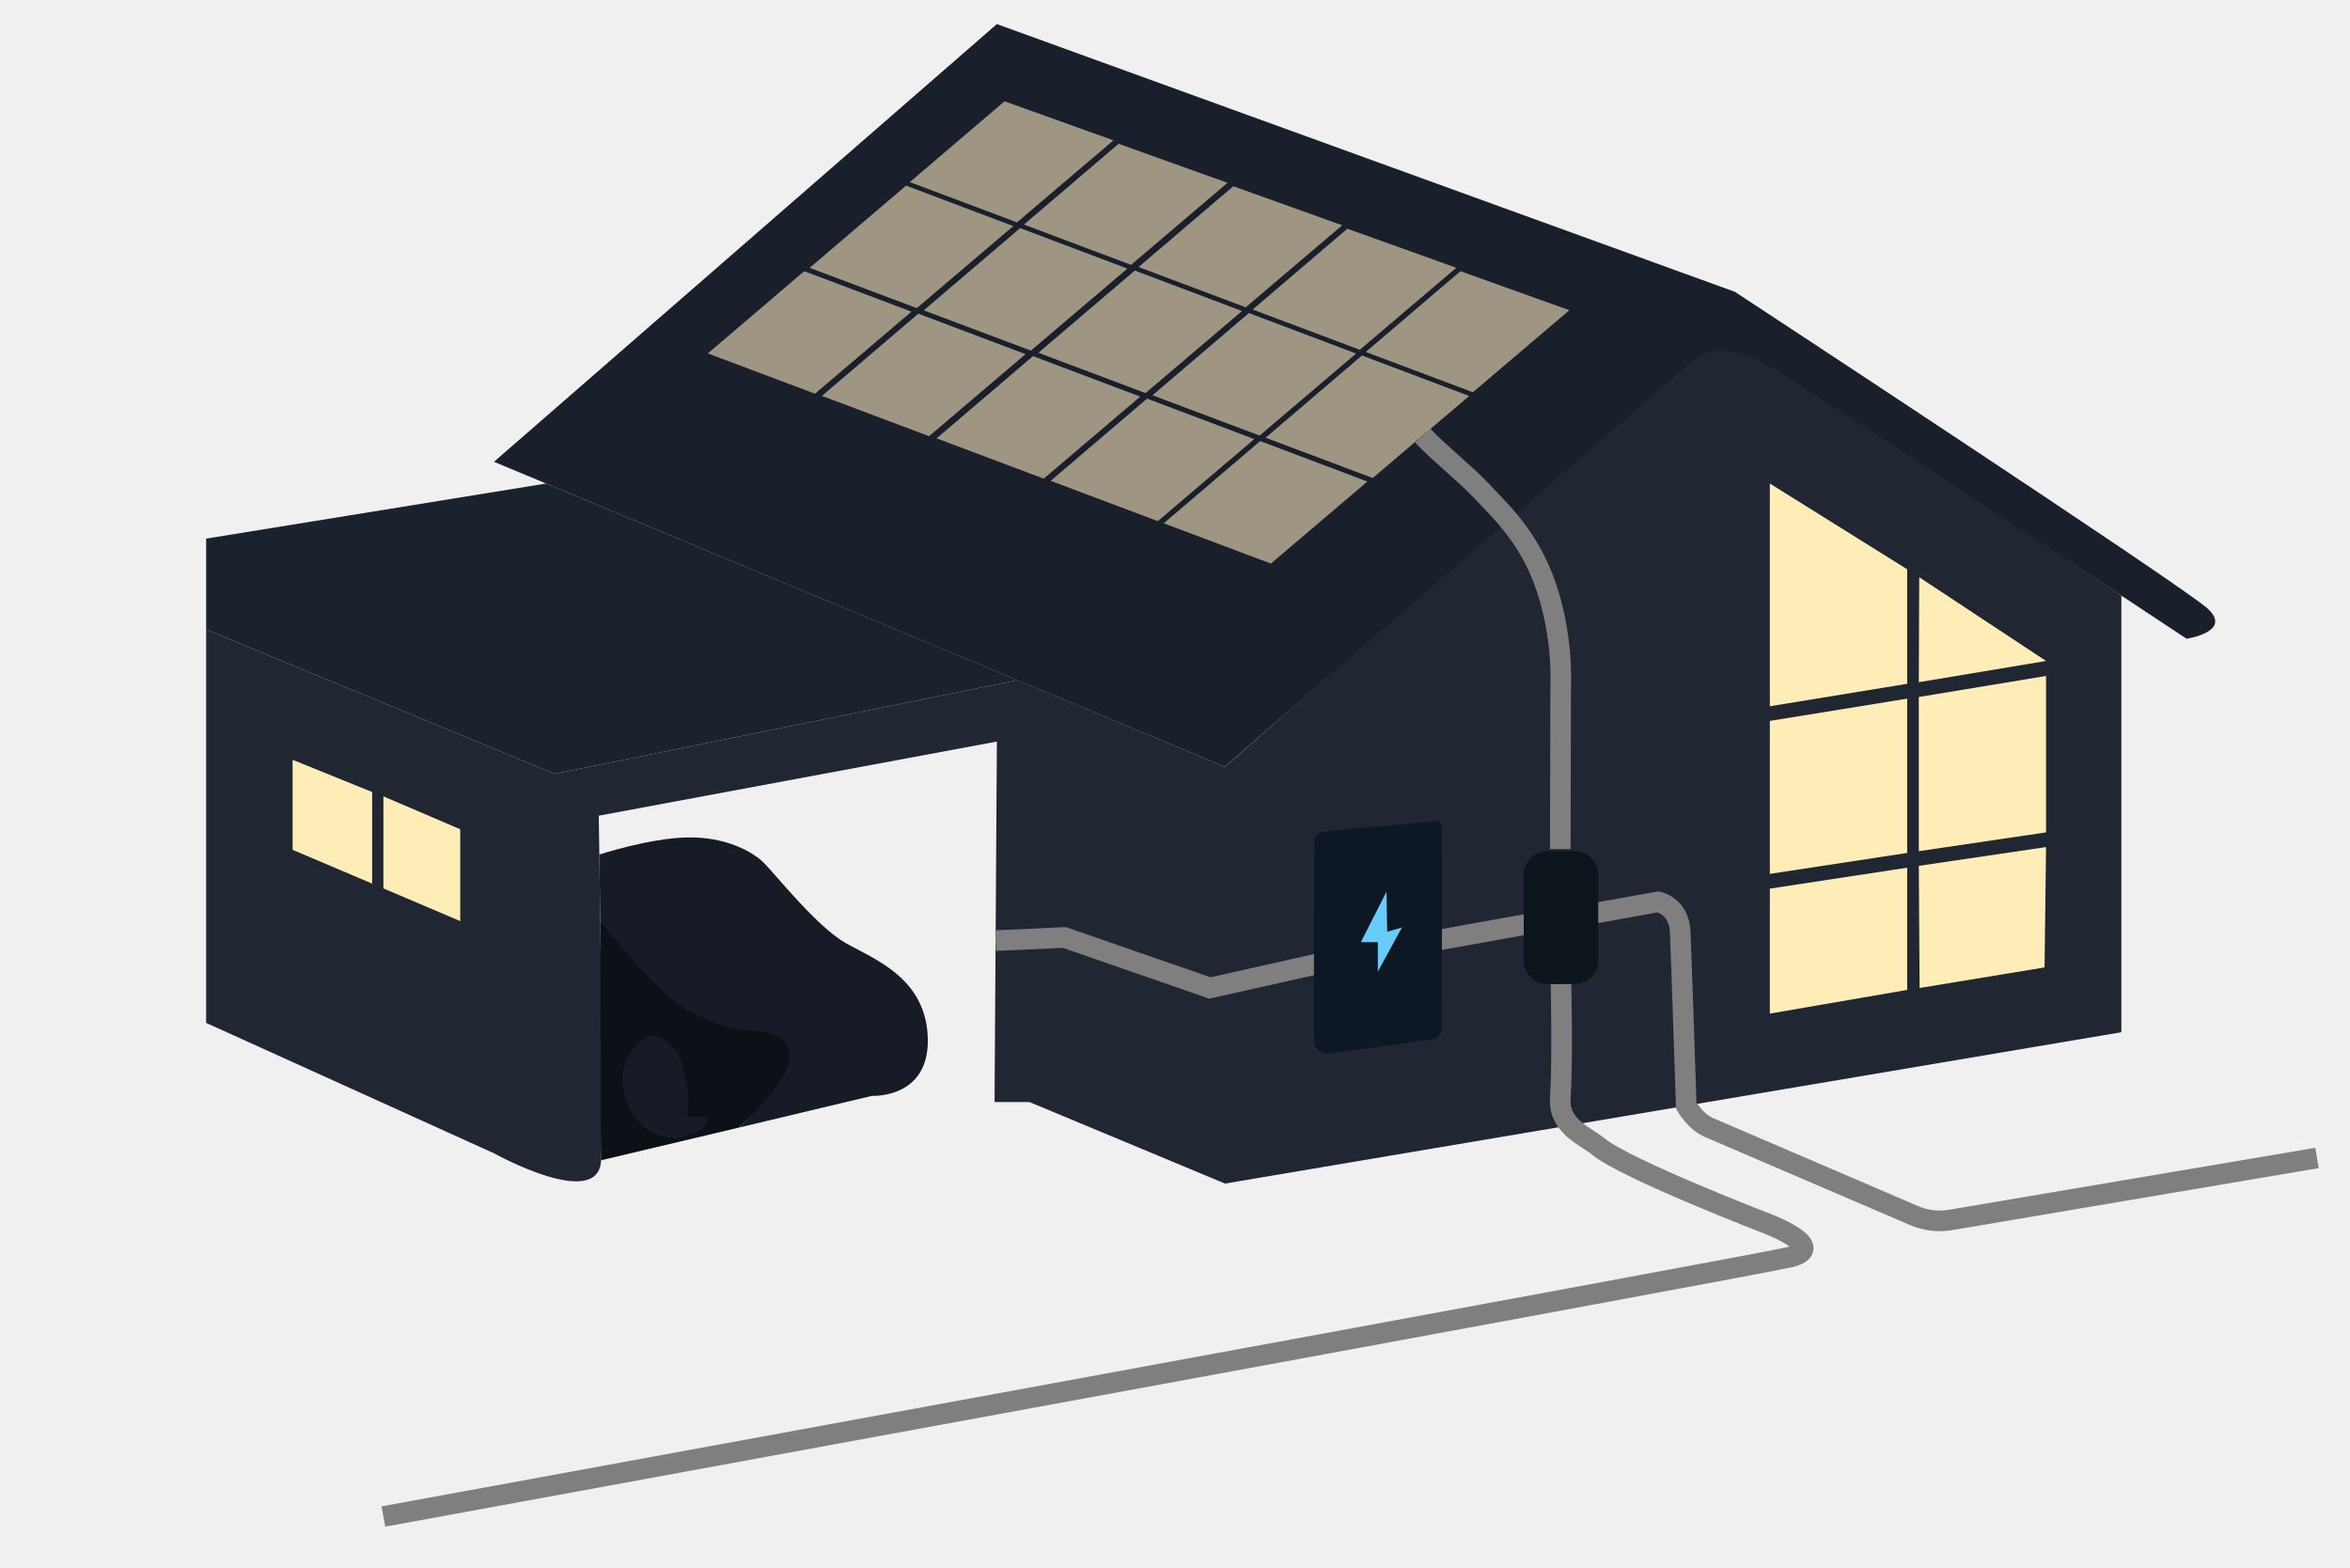
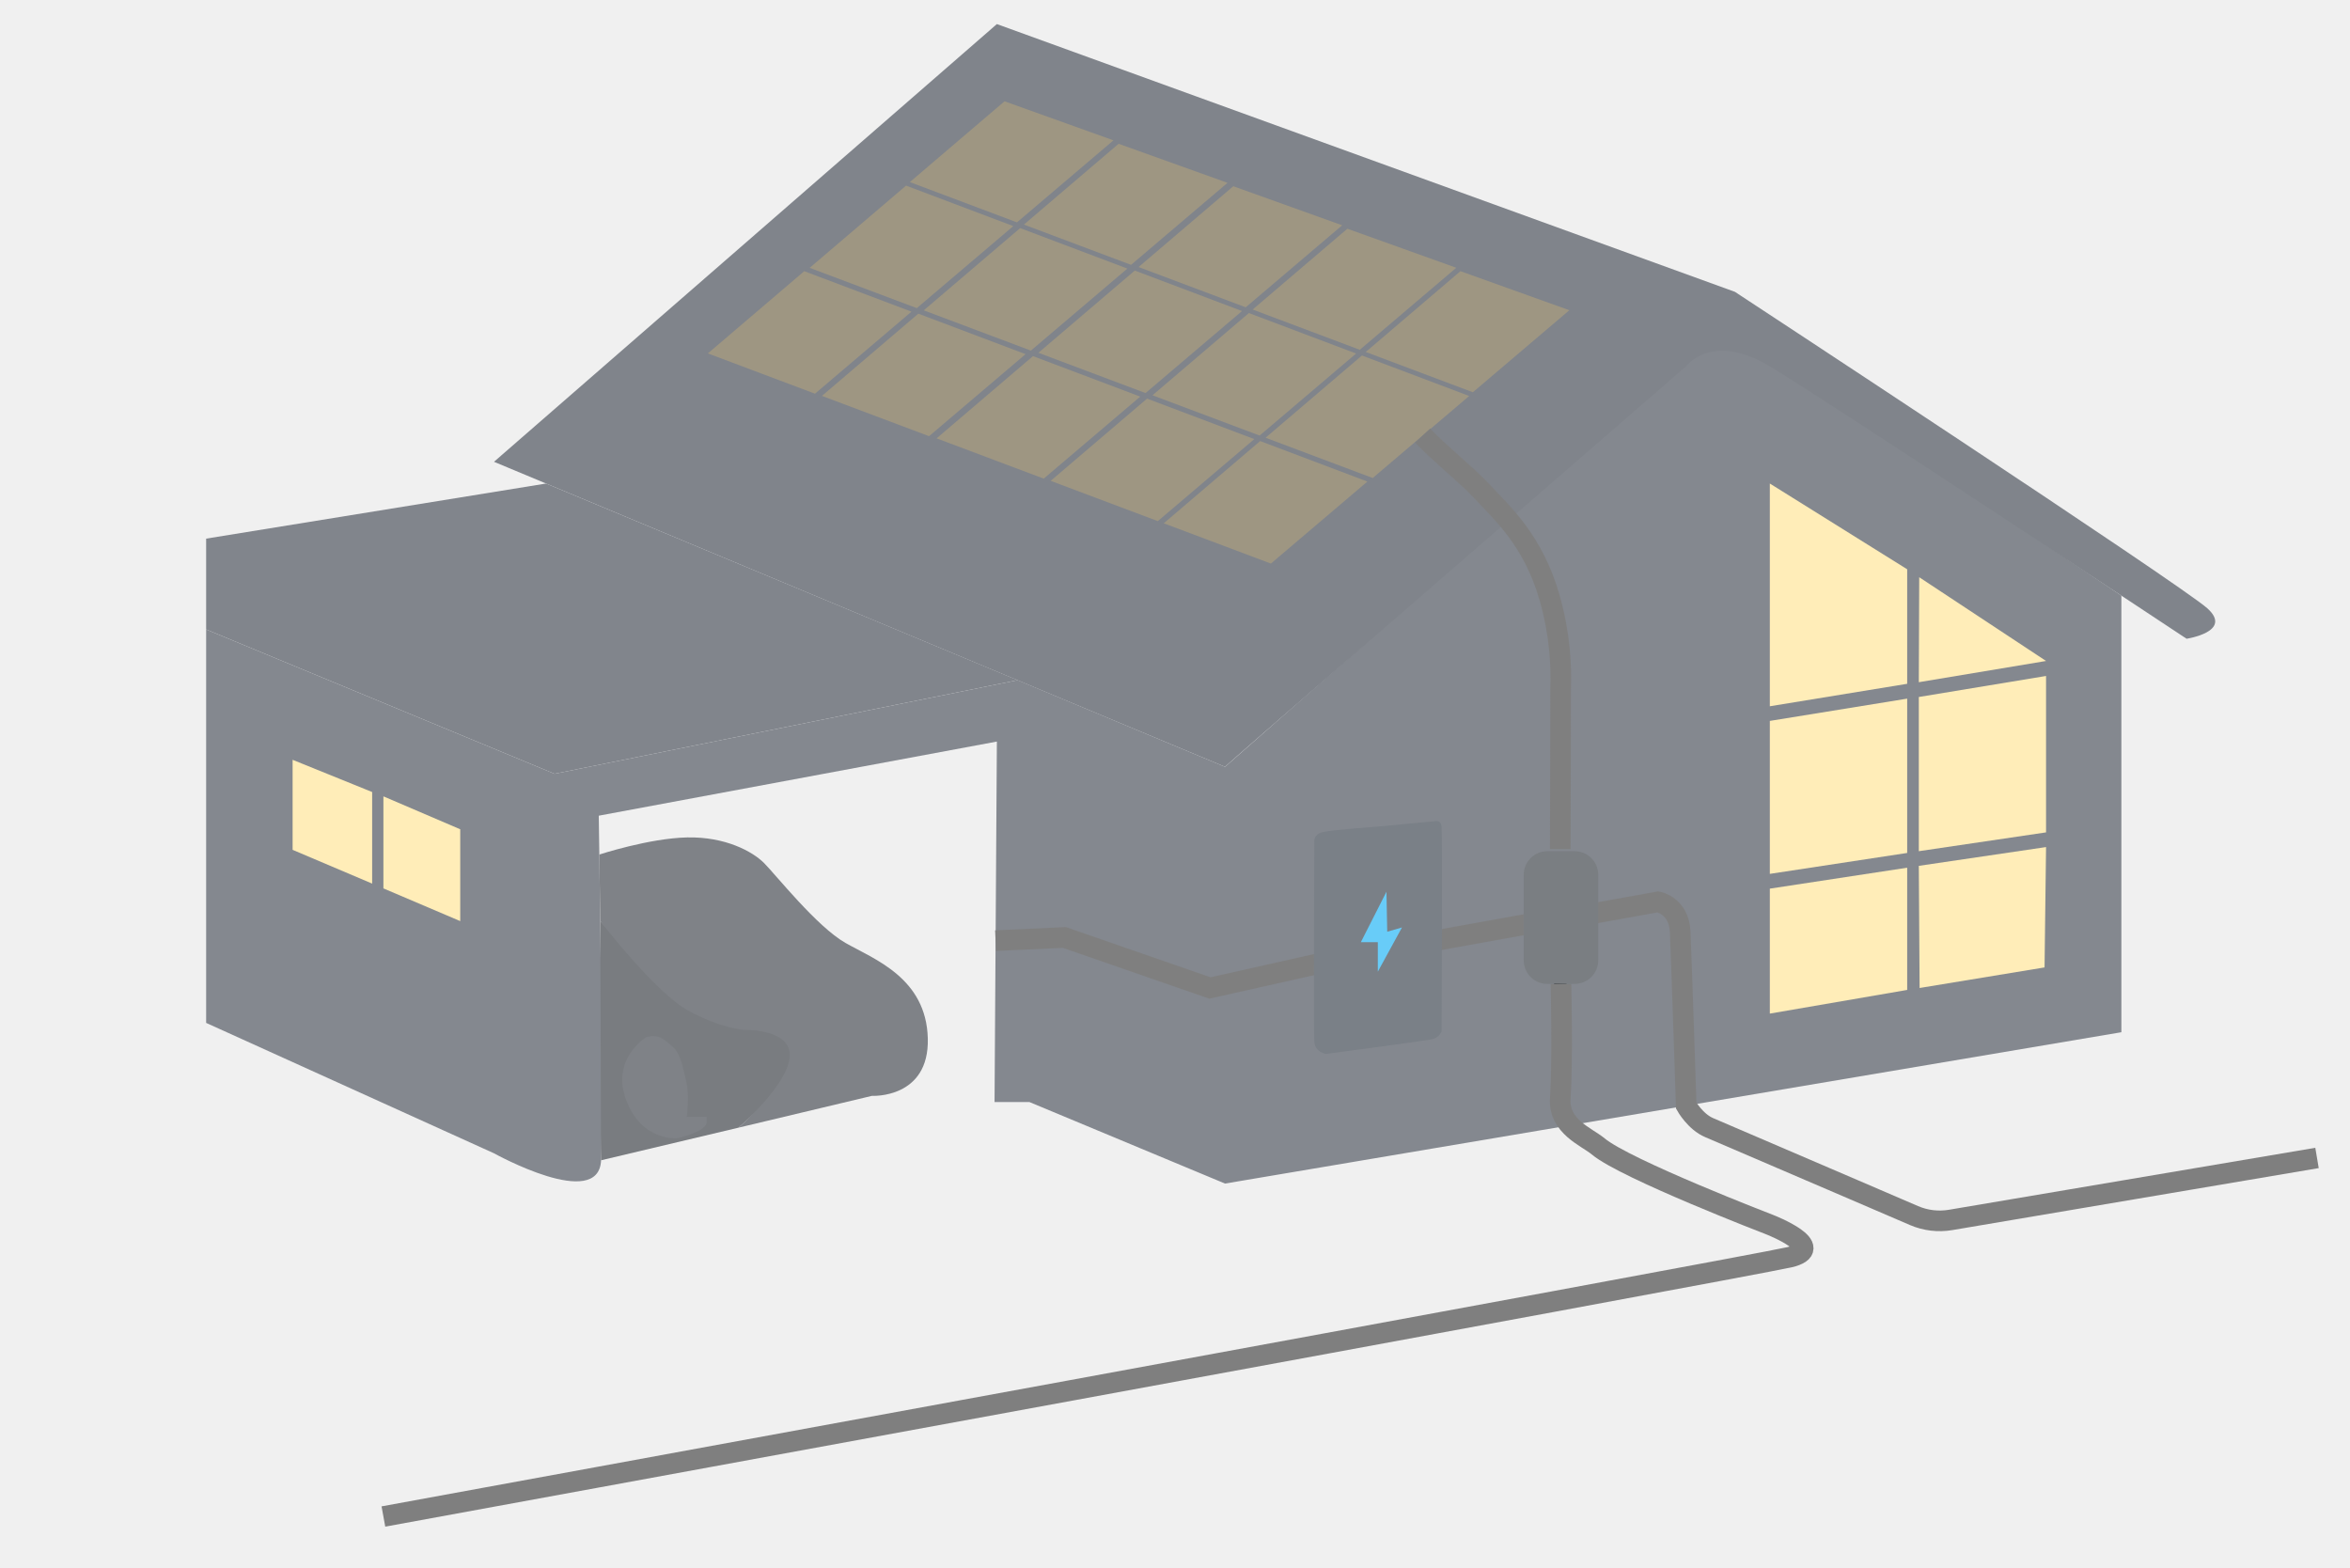
<svg xmlns="http://www.w3.org/2000/svg" width="100%" height="100%" viewBox="0 0 2375 1584" version="1.1" xml:space="preserve" style="fill-rule:evenodd;clip-rule:evenodd;stroke-miterlimit:10;">
  <rect id="Seite-2" x="0" y="0" width="2375" height="1583.333" style="fill:none;" />
  <clipPath id="_clip1">
    <rect x="0" y="0" width="2375" height="1583.333" />
  </clipPath>
  <g clip-path="url(#_clip1)">
    <g id="Layer-1" />
    <g id="house">
-       <path d="M1040.422,1113.739l197.646,82.354l905.883,-152.942l0,-441.212l-402.354,-269.375l-503.529,442.354l-209.592,-87.567l-468.054,94.625l-352.087,-145.883l0,397.646l290.912,131.767c0,0 105.883,58.821 108.233,7.058c2.354,-51.767 -2.35,-348.237 -2.35,-348.237l402.35,-74.921l-2.354,364.333l35.296,0Z" style="fill:#202733;fill-rule:nonzero;" />
+       <path d="M1040.422,1113.739l197.646,82.354l905.883,-152.942l0,-441.212l-402.354,-269.375l-503.529,442.354l-209.592,-87.567l-468.054,94.625l-352.087,-145.883l0,397.646l290.912,131.767c0,0 105.883,58.821 108.233,7.058c2.354,-51.767 -2.35,-348.237 -2.35,-348.237l402.35,-74.921l-2.354,364.333l35.296,0Z" style="fill:#84888f;fill-rule:nonzero;" />
    </g>
    <g id="roof">
-       <path d="M1341.121,684.955l362.829,-314.742c0,0 25.883,-35.296 84.704,0c58.825,35.292 421.179,275.292 421.179,275.292c0,0 47.058,-7.058 21.175,-30.587c-25.883,-23.529 -477.646,-320 -477.646,-320l-745.883,-270.588l-508.233,442.35l738.821,308.238c0,0 -0.908,0.221 103.054,-89.963" style="fill:#19202c;fill-rule:nonzero;" />
-       <path d="M551.885,488.642l476.592,198.708l-468.054,94.625l-352.088,-145.883l0,-91.762l343.55,-55.688Z" style="fill:#1a222d;fill-rule:nonzero;" />
+       <path d="M1341.121,684.955l362.829,-314.742c0,0 25.883,-35.296 84.704,0c58.825,35.292 421.179,275.292 421.179,275.292c0,0 47.058,-7.058 21.175,-30.587c-25.883,-23.529 -477.646,-320 -477.646,-320l-745.883,-270.588l-508.233,442.35l738.821,308.238c0,0 -0.908,0.221 103.054,-89.963" style="fill:#80848b;fill-rule:nonzero;" />
+       <path d="M551.885,488.642l476.592,198.708l-468.054,94.625l-352.088,-145.883l0,-91.762l343.55,-55.688Z" style="fill:#81858c;fill-rule:nonzero;" />
    </g>
    <g id="roof-garage" />
    <g id="windows">
      <path d="M1788.656,488.642l0,225.096l138.825,-22.699l0,-115.73l-138.825,-86.667Z" style="fill:#ffedb8;fill-rule:nonzero;" />
      <path d="M1939.224,689.426l128.596,-21.458l-128.182,-84.633l-0.414,106.091Z" style="fill:#ffedb8;fill-rule:nonzero;" />
      <path d="M1788.656,728.539l138.825,-22.5l0,155.937l-138.825,21.147" style="fill:#ffedb8;fill-rule:nonzero;" />
      <path d="M1939.224,704.372l128.596,-21.25l0,158.07l-128.596,19.014l0,-155.833Z" style="fill:#ffedb8;fill-rule:nonzero;" />
      <path d="M1788.656,898.053l0,126.275l138.825,-23.921l0,-123.529l-138.825,21.175Z" style="fill:#ffedb8;fill-rule:nonzero;" />
      <path d="M1939.224,875.015l0.804,123.431l126.275,-20.783l1.517,-121.624l-128.596,18.976Z" style="fill:#ffedb8;fill-rule:nonzero;" />
      <path d="M295.718,767.857l0,90.979l80.392,34.117l0,-92.546l-80.392,-32.55Z" style="fill:#ffedb8;fill-rule:nonzero;" />
      <path d="M387.5,804.789l-0.007,93.011l77.635,33.055l0,-92.804l-77.628,-33.263Z" style="fill:#ffedb8;fill-rule:nonzero;" />
    </g>
    <g id="solar">
      <path d="M1015.231,102.368l-95.717,81.65l108.267,40.704l97.521,-82.896l-110.071,-39.458Z" style="fill:#9e9682;fill-rule:nonzero;" />
      <path d="M915.704,187.58l-97.421,83.104l108.267,40.704l97.521,-82.896l-108.367,-40.912Z" style="fill:#9e9682;fill-rule:nonzero;" />
      <path d="M812.81,274.051l-97.421,83.104l108.267,40.704l97.521,-82.896l-108.367,-40.913Z" style="fill:#9e9682;fill-rule:nonzero;" />
      <path d="M1130.525,145.31l-95.717,81.65l108.267,40.704l97.521,-82.896l-110.071,-39.458Z" style="fill:#9e9682;fill-rule:nonzero;" />
      <path d="M1030.998,230.521l-97.421,83.104l108.267,40.704l97.521,-82.896l-108.367,-40.912Z" style="fill:#9e9682;fill-rule:nonzero;" />
      <path d="M928.104,316.992l-97.421,83.104l108.267,40.704l97.521,-82.896l-108.367,-40.912Z" style="fill:#9e9682;fill-rule:nonzero;" />
      <path d="M1246.407,188.21l-95.717,81.65l108.267,40.704l97.521,-82.896l-110.071,-39.458Z" style="fill:#9e9682;fill-rule:nonzero;" />
      <path d="M1146.88,273.422l-97.421,83.104l108.267,40.704l97.521,-82.896l-108.367,-40.913Z" style="fill:#9e9682;fill-rule:nonzero;" />
      <path d="M1043.986,359.892l-97.421,83.104l108.267,40.704l97.521,-82.896l-108.367,-40.912Z" style="fill:#9e9682;fill-rule:nonzero;" />
      <path d="M1361.7,231.151l-95.717,81.65l108.267,40.704l97.521,-82.896l-110.071,-39.458Z" style="fill:#9e9682;fill-rule:nonzero;" />
      <path d="M1262.174,316.363l-97.421,83.104l108.267,40.704l97.521,-82.896l-108.367,-40.912Z" style="fill:#9e9682;fill-rule:nonzero;" />
      <path d="M1159.28,402.833l-97.421,83.104l108.267,40.704l97.521,-82.896l-108.367,-40.912Z" style="fill:#9e9682;fill-rule:nonzero;" />
      <path d="M1475.984,274.051l-95.717,81.65l108.267,40.704l97.521,-82.896l-110.071,-39.458Z" style="fill:#9e9682;fill-rule:nonzero;" />
      <path d="M1376.457,359.263l-97.421,83.104l108.267,40.704l97.521,-82.896l-108.367,-40.912Z" style="fill:#9e9682;fill-rule:nonzero;" />
      <path d="M1273.563,445.733l-97.421,83.104l108.267,40.704l97.521,-82.896l-108.367,-40.912Z" style="fill:#9e9682;fill-rule:nonzero;" />
    </g>
    <g id="powerline-solar">
      <path d="M1576.891,858.053l0.367,-161.567c0.838,-23.312 -0.7,-55.383 -10.962,-91.683c-16.792,-59.396 -49.175,-87.062 -68.621,-108.317c-16.554,-17.633 -43.346,-38.683 -59.904,-56.317" style="fill:none;fill-rule:nonzero;stroke:#7f7f7f;stroke-width:20.83px;" />
    </g>
    <g id="powerline-battery">
      <path d="M1549.31,932.835l-97.754,17.617" style="fill:none;fill-rule:nonzero;stroke:#7f7f7f;stroke-width:20.83px;" />
    </g>
    <g id="powerline-grid">
      <path d="M1570.616,994.329l12.55,0l-12.55,0Z" style="fill:#fff;fill-rule:nonzero;" />
      <path d="M1583.166,994.327l-12.55,0" style="fill:none;fill-rule:nonzero;stroke:#000;stroke-width:4.17px;" />
      <path d="M1577.587,994.327c0,0 1.825,77.725 -0.696,115.883c-1.875,28.358 26.638,38.554 38.342,48.35c27.454,22.967 173.421,79.1 173.421,79.1c0,0 60.396,23.529 19.608,32.942c-40.783,9.412 -1420.779,261.958 -1420.779,261.958" style="fill:none;fill-rule:nonzero;stroke:#7f7f7f;stroke-width:20.83px;" />
    </g>
    <g id="powerline-outside">
      <path d="M1601.216,924.78l74.5,-13.392c0,0 21.175,3.921 22.35,30.196c1.179,26.271 6.104,175.817 6.104,175.817c0,0 9.192,16.337 23.308,22.221c8.287,3.454 84.3,36.104 145.654,62.479c24.5,10.529 46.667,20.062 61.246,26.333c11.642,5.004 24.454,6.533 36.95,4.421l370.338,-62.646" style="fill:none;fill-rule:nonzero;stroke:#7f7f7f;stroke-width:20.83px;" />
    </g>
    <g id="powerline-house">
      <path d="M1348.657,970.21l-125.883,28.233l-147.058,-51.033l-69.533,3.192" style="fill:none;fill-rule:nonzero;stroke:#7f7f7f;stroke-width:20.83px;" />
    </g>
    <g id="inverter">
-       <path d="M1591.426,994.327l-27.679,0c-13.146,0 -23.808,-10.658 -23.808,-23.808l0,-86.5c0,-13.15 10.662,-23.808 23.808,-23.808l27.679,0c13.15,0 23.808,10.658 23.808,23.808l0,86.5c0,13.15 -10.658,23.808 -23.808,23.808" style="fill:#0d151c;fill-rule:nonzero;" />
+       <path d="M1591.426,994.327l-27.679,0c-13.146,0 -23.808,-10.658 -23.808,-23.808l0,-86.5c0,-13.15 10.662,-23.808 23.808,-23.808l27.679,0c13.15,0 23.808,10.658 23.808,23.808l0,86.5c0,13.15 -10.658,23.808 -23.808,23.808" style="fill:#7a7e82;fill-rule:nonzero;" />
    </g>
    <g id="car">
-       <path d="M606.62,930.855l0.862,241.708l138.821,-32.942c0,0 52.767,-44.763 54.904,-64.708c2.138,-19.942 0.242,-21.542 -5.492,-25.487c-5.733,-3.95 -6.825,-13.975 -46.275,-16.079c-39.45,-2.104 -87.058,-45.896 -87.058,-45.896l-55.763,-56.596Z" style="fill:#0c1118;fill-rule:nonzero;" />
-       <path d="M652.972,1048.249c0,0 -36.079,21.963 -20,63.921c16.079,41.963 51.767,38.042 51.767,38.042c0,0 29.408,-6.275 29.408,-16.471l0,-5.1l-20,0c0,0 2.746,-20.783 -0.392,-34.508c-3.137,-13.725 -5.883,-29.804 -14.117,-36.471c-8.233,-6.667 -13.333,-13.333 -26.667,-9.413" style="fill:#161b25;fill-rule:nonzero;" />
-       <path d="M605.715,863.588c0,0 50.396,-16.517 88.825,-17.3c38.433,-0.783 65.883,14.117 77.646,25.883c11.767,11.762 53.333,64.312 82.354,80.783c29.021,16.471 81.567,35.296 83.137,96.471c1.567,61.175 -56.471,58.037 -56.471,58.037l-134.9,32.158c0,0 49.408,-42.354 51.763,-71.371c2.354,-29.021 -46.275,-27.454 -46.275,-27.454c0,0 -23.529,-1.567 -56.471,-19.608c-32.942,-18.038 -88.704,-90.333 -88.704,-90.333l-0.904,-67.267Z" style="fill:#161b25;fill-rule:nonzero;" />
+       <path d="M606.62,930.855l0.862,241.708l138.821,-32.942c0,0 52.767,-44.763 54.904,-64.708c2.138,-19.942 0.242,-21.542 -5.492,-25.487c-5.733,-3.95 -6.825,-13.975 -46.275,-16.079c-39.45,-2.104 -87.058,-45.896 -87.058,-45.896l-55.763,-56.596Z" style="fill:#797c80;fill-rule:nonzero;" />
+       <path d="M652.972,1048.249c0,0 -36.079,21.963 -20,63.921c16.079,41.963 51.767,38.042 51.767,38.042c0,0 29.408,-6.275 29.408,-16.471l0,-5.1l-20,0c0,0 2.746,-20.783 -0.392,-34.508c-3.137,-13.725 -5.883,-29.804 -14.117,-36.471c-8.233,-6.667 -13.333,-13.333 -26.667,-9.413" style="fill:#7f8287;fill-rule:nonzero;" />
+       <path d="M605.715,863.588c0,0 50.396,-16.517 88.825,-17.3c38.433,-0.783 65.883,14.117 77.646,25.883c11.767,11.762 53.333,64.312 82.354,80.783c29.021,16.471 81.567,35.296 83.137,96.471c1.567,61.175 -56.471,58.037 -56.471,58.037l-134.9,32.158c0,0 49.408,-42.354 51.763,-71.371c2.354,-29.021 -46.275,-27.454 -46.275,-27.454c0,0 -23.529,-1.567 -56.471,-19.608c-32.942,-18.038 -88.704,-90.333 -88.704,-90.333l-0.904,-67.267Z" style="fill:#7f8287;fill-rule:nonzero;" />
    </g>
    <g id="battery">
-       <path d="M1392.578,835.308l58.233,-5.492c0,0 5.492,-1.371 6.079,5.492c0.942,10.967 0.013,207.058 0.013,207.058c0,0 -2.362,6.275 -9.425,7.842c-7.058,1.571 -107.45,14.904 -107.45,14.904c0,0 -10.979,-1.571 -11.763,-12.55c-0.783,-10.979 0,-202.354 0,-202.354c0,0 -0.65,-6.804 7.979,-9.158c8.625,-2.354 56.333,-5.742 56.333,-5.742" style="fill:#0d1824;fill-rule:nonzero;" />
+       <path d="M1392.578,835.308l58.233,-5.492c0,0 5.492,-1.371 6.079,5.492c0.942,10.967 0.013,207.058 0.013,207.058c0,0 -2.362,6.275 -9.425,7.842c-7.058,1.571 -107.45,14.904 -107.45,14.904c0,0 -10.979,-1.571 -11.763,-12.55c-0.783,-10.979 0,-202.354 0,-202.354c0,0 -0.65,-6.804 7.979,-9.158c8.625,-2.354 56.333,-5.742 56.333,-5.742" style="fill:#7a8087;fill-rule:nonzero;" />
      <path d="M1401.205,901.19l-25.883,50.979l17.154,0l0,29.804l24.417,-44.704l-14.904,4.312l-0.783,-40.392Z" style="fill:#68ccf8;fill-rule:nonzero;" />
    </g>
  </g>
</svg>
